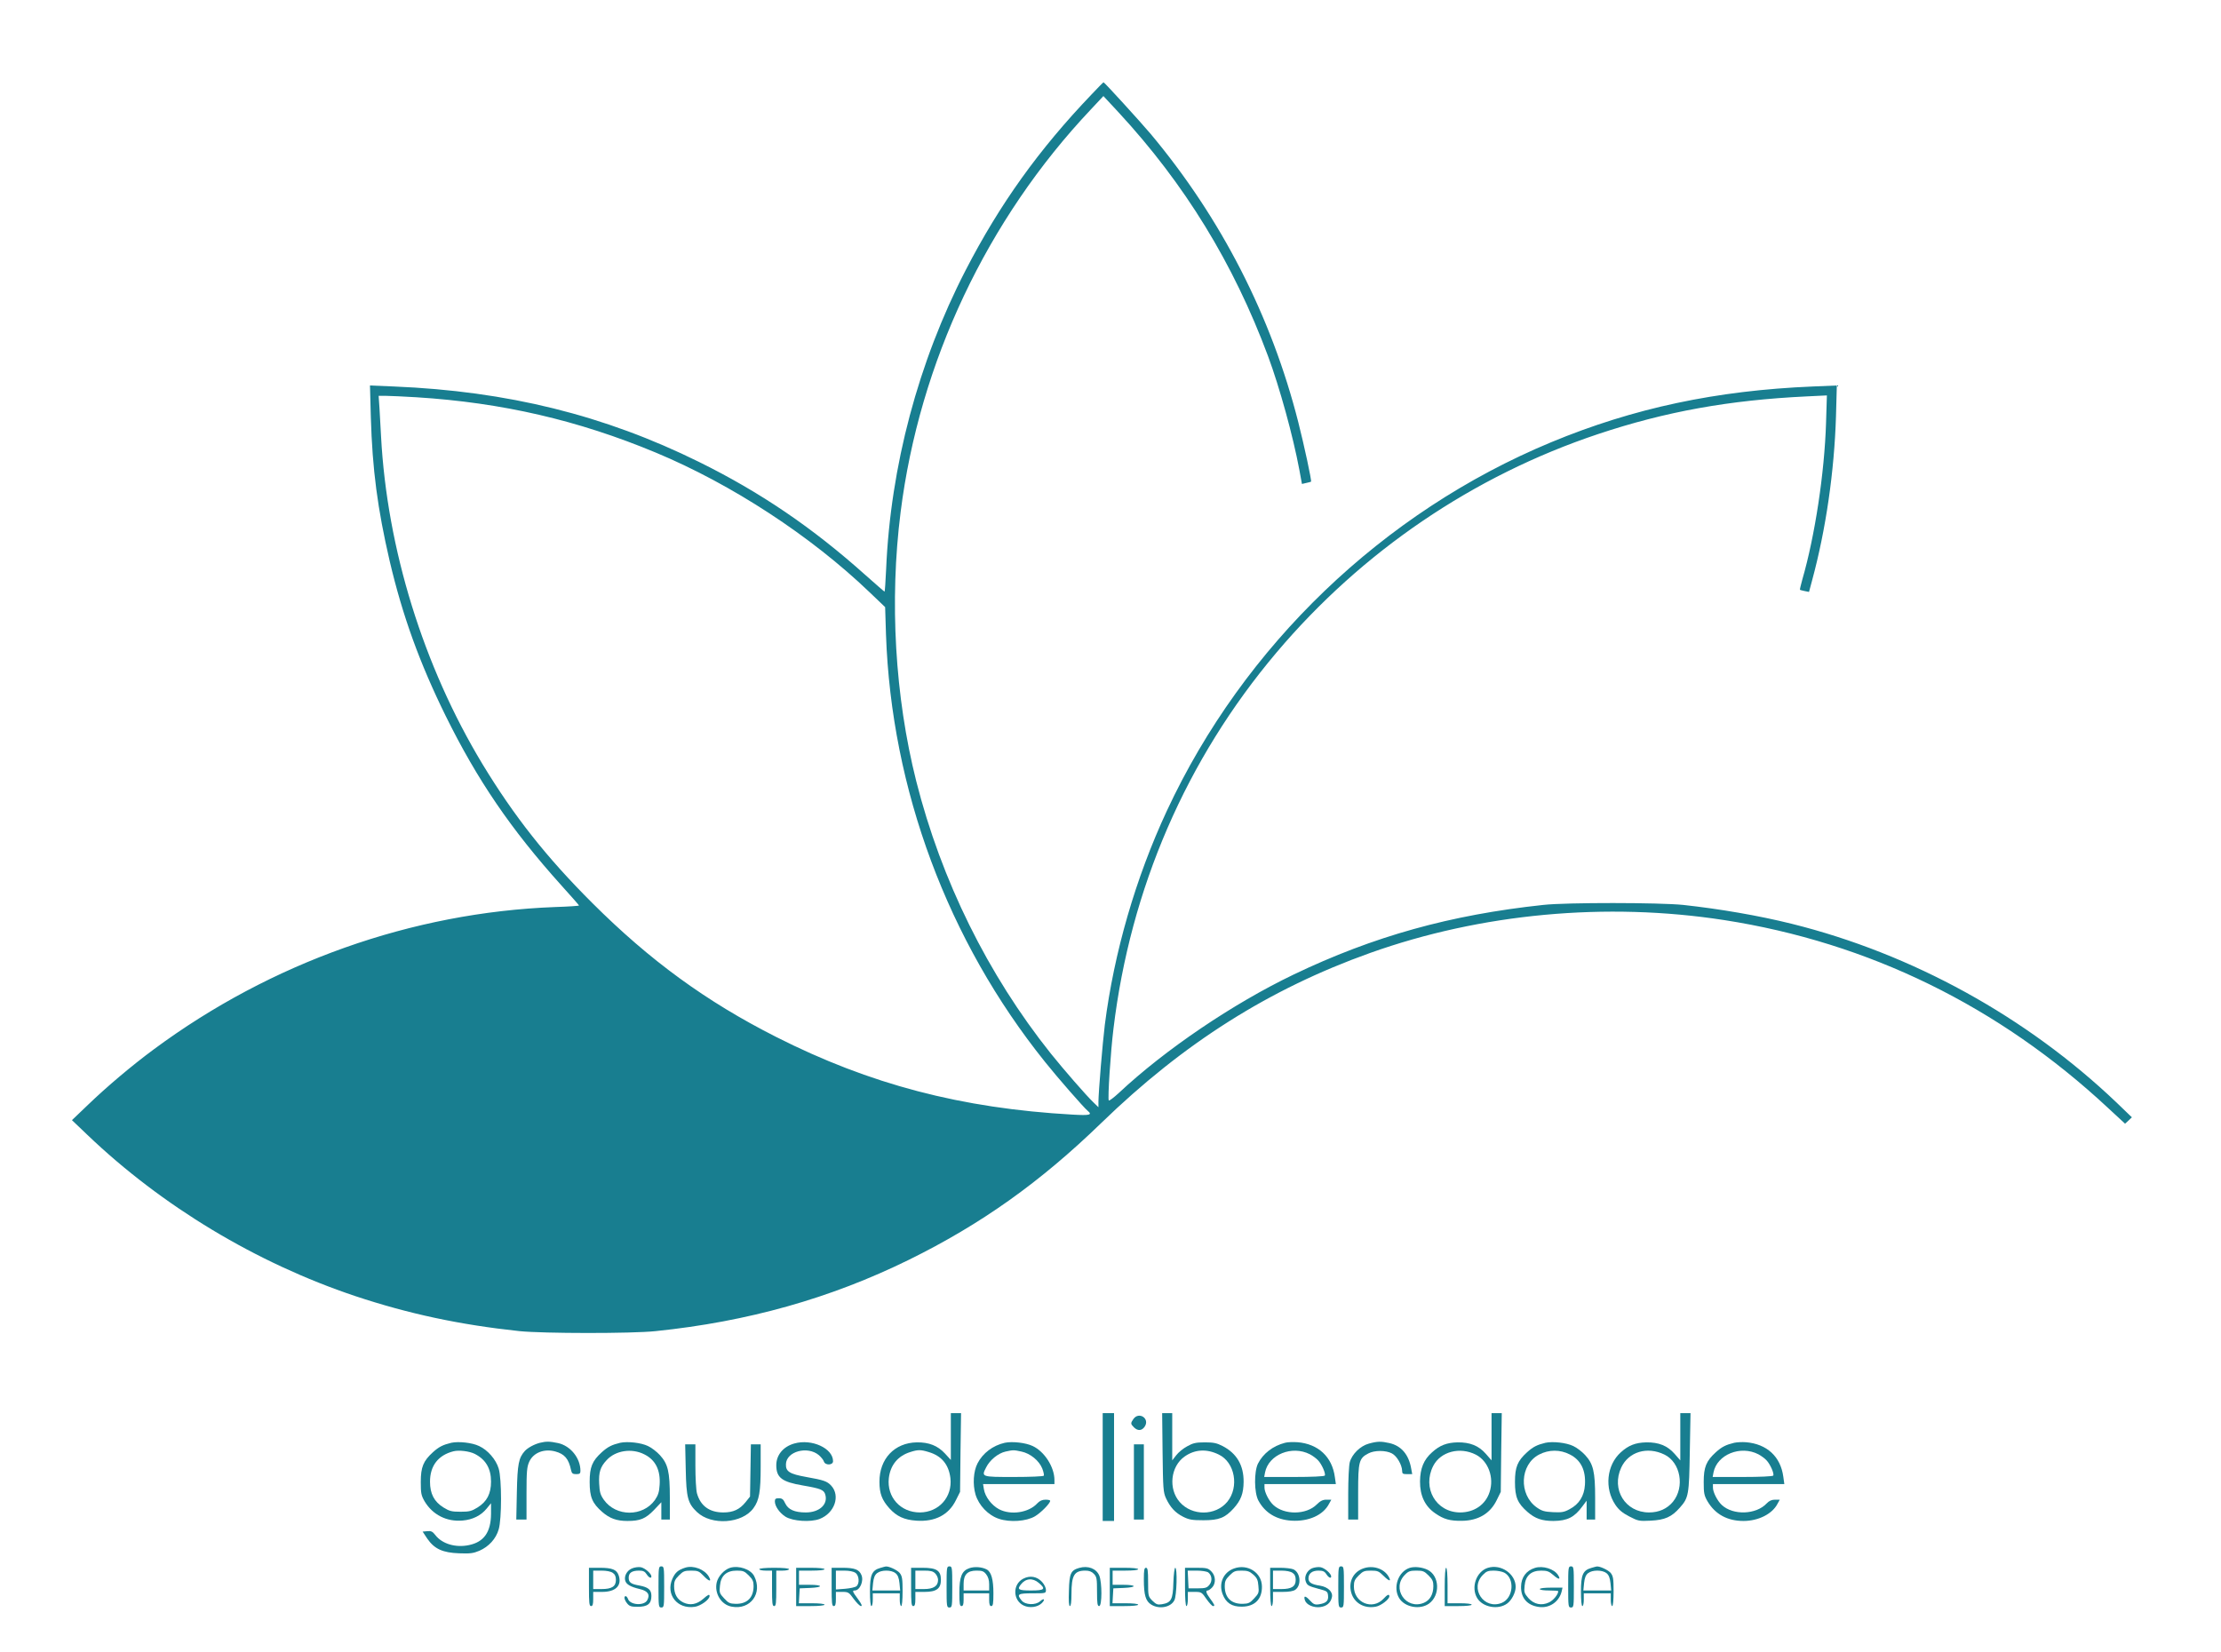
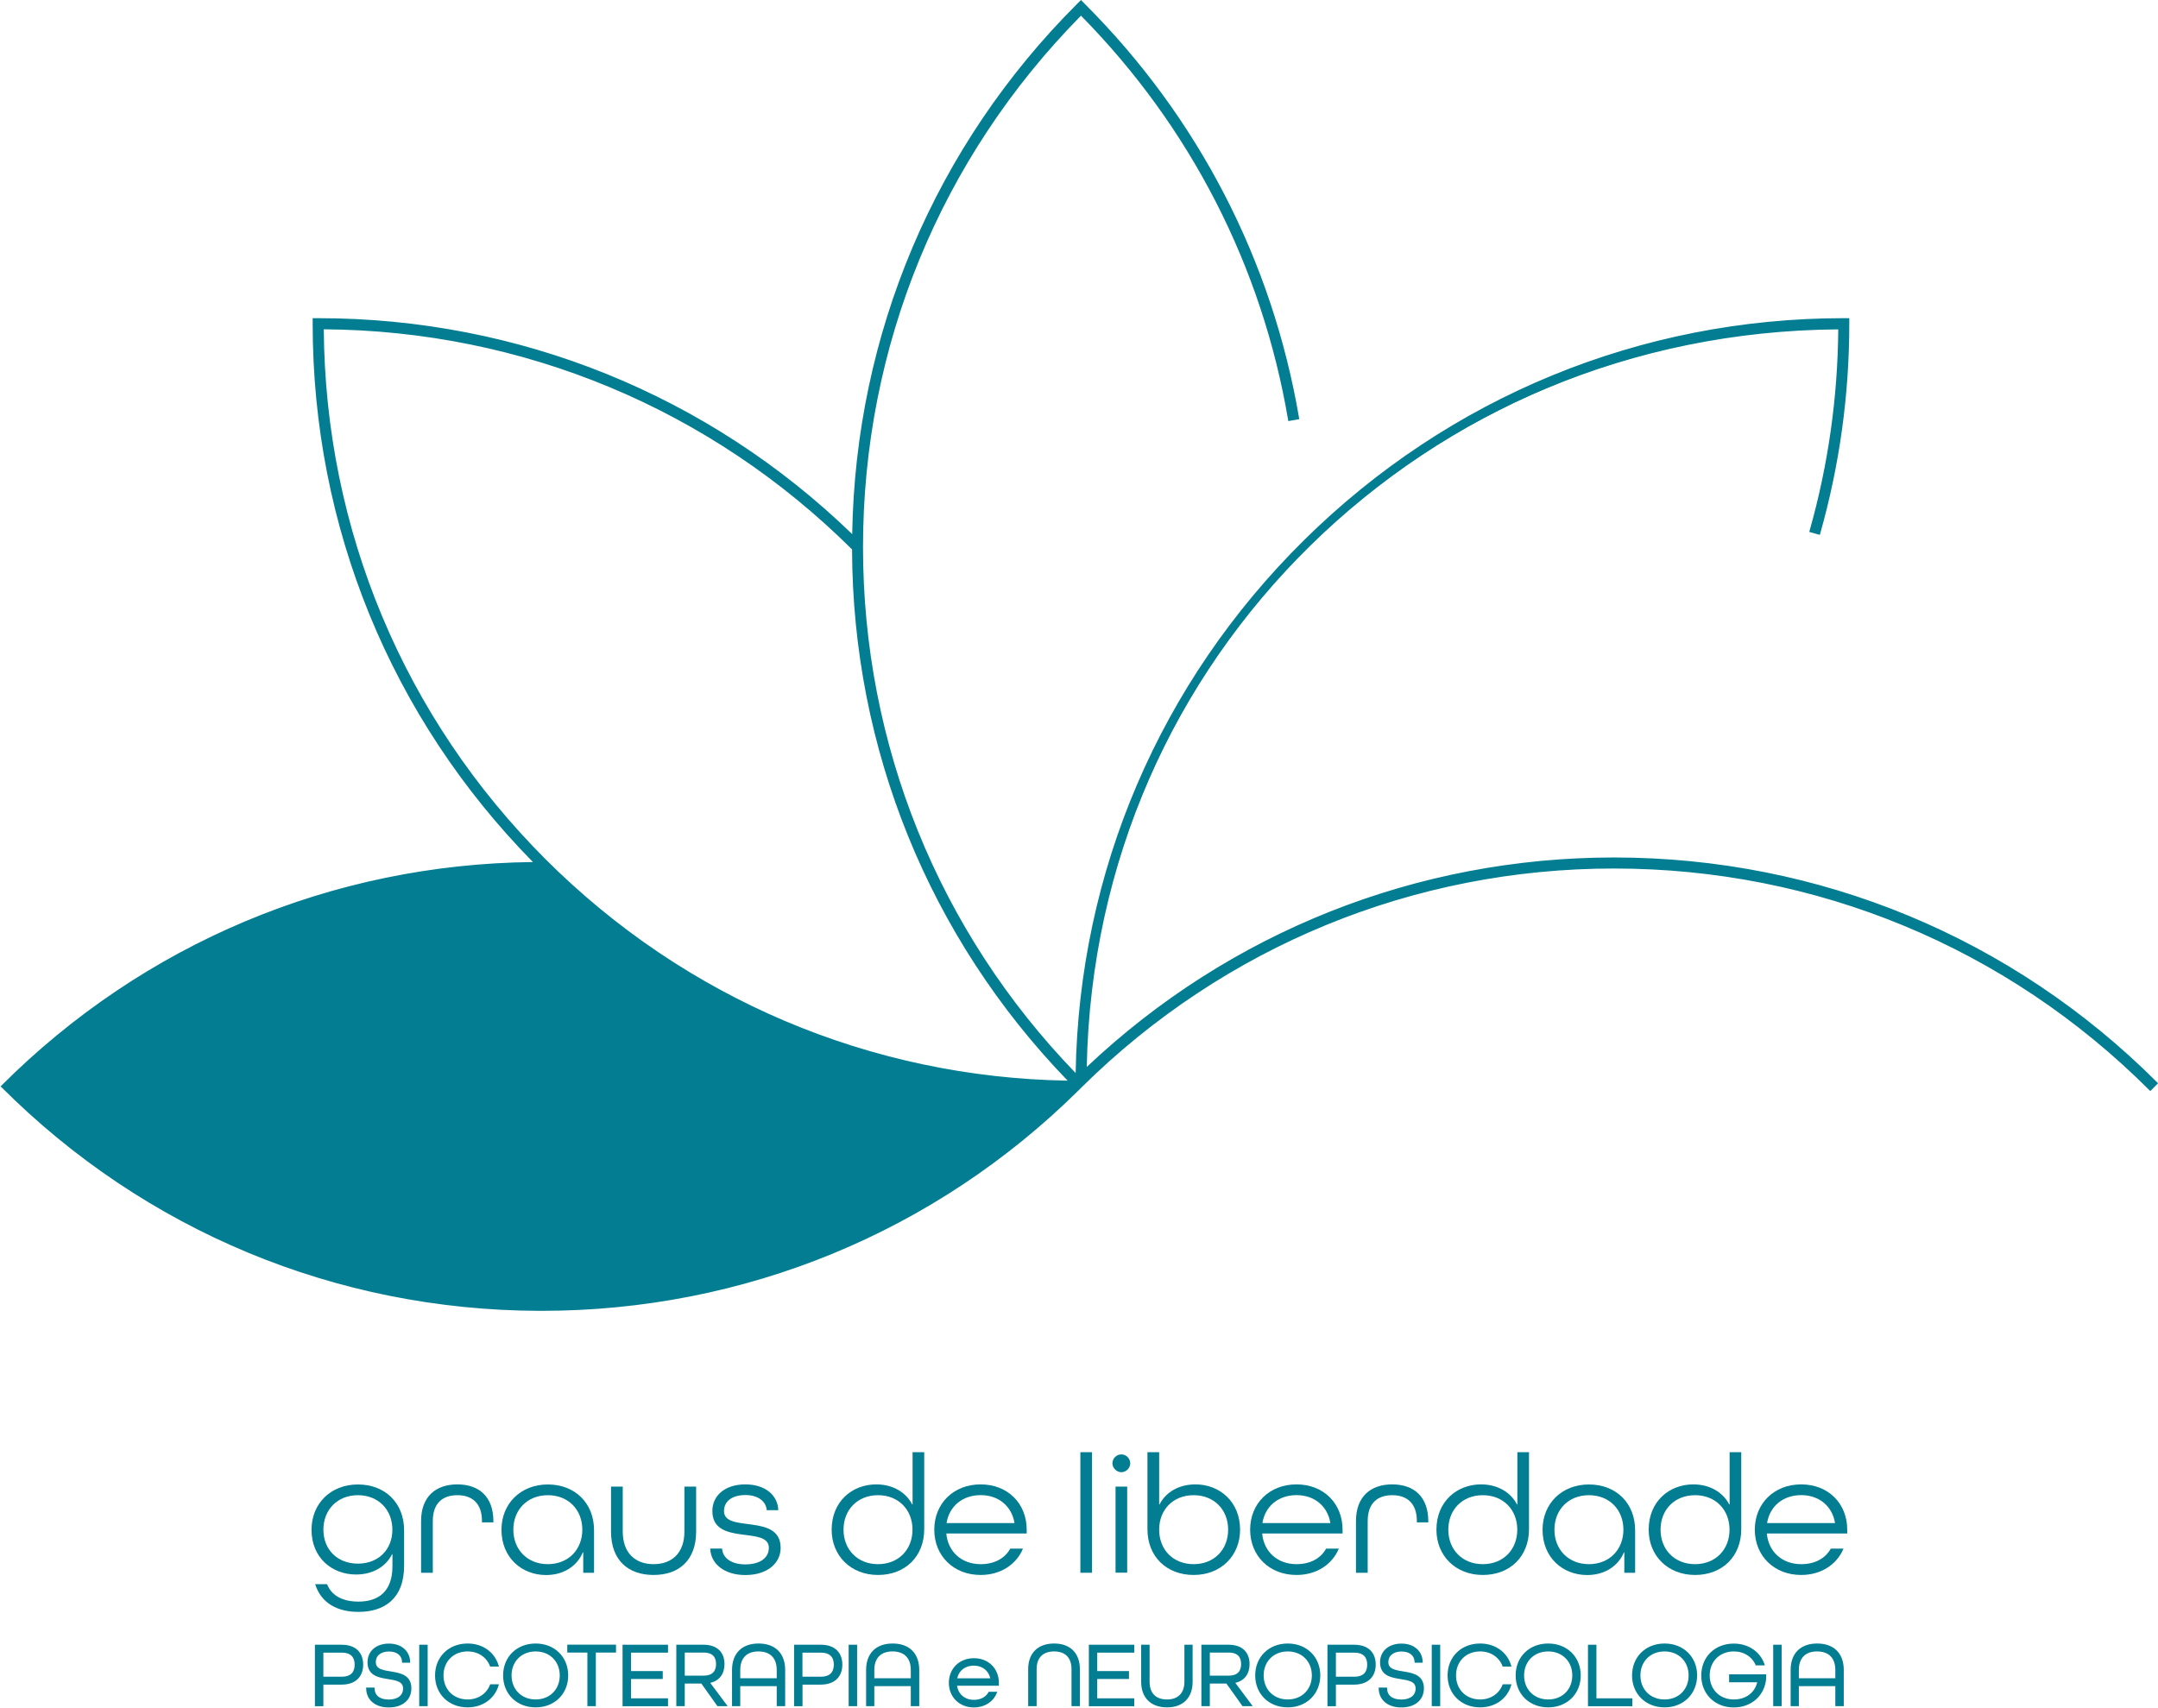
- <svg xmlns="http://www.w3.org/2000/svg" version="1.0" width="1565pt" height="1164pt" viewBox="0 0 1565 1164" preserveAspectRatio="xMidYMid meet">
-   <g transform="translate(0,1164) scale(0.1,-0.1)" fill="#187E90" stroke="none">
-     <path d="M7694 10977 c-375 -392 -649 -775 -890 -1242 -333 -646 -529 -1381 -560 -2107 -4 -87 -9 -158 -11 -158 -2 0 -63 53 -136 118 -373 334 -740 583 -1171 796 -668 330 -1350 499 -2150 532 l-169 7 6 -224 c11 -369 47 -643 133 -1014 91 -387 211 -718 394 -1090 224 -454 460 -800 817 -1197 68 -75 123 -138 123 -140 0 -3 -76 -8 -169 -11 -1007 -38 -2001 -391 -2826 -1002 -157 -116 -332 -264 -464 -391 l-114 -109 109 -104 c526 -503 1191 -903 1887 -1136 376 -125 735 -202 1157 -247 166 -17 791 -18 960 0 650 67 1232 231 1785 503 507 250 923 545 1355 964 580 563 1184 945 1896 1199 781 278 1661 360 2494 231 1017 -158 1935 -607 2704 -1324 l120 -111 24 22 24 23 -108 104 c-632 603 -1440 1049 -2289 1260 -233 58 -508 105 -765 133 -167 17 -821 18 -985 0 -655 -70 -1197 -221 -1760 -491 -427 -205 -906 -529 -1232 -835 -35 -32 -66 -56 -70 -52 -9 8 13 346 33 506 119 988 513 1898 1148 2650 602 713 1387 1247 2268 1541 474 158 922 239 1467 265 l144 7 -6 -194 c-11 -352 -78 -795 -167 -1103 -11 -38 -18 -71 -17 -73 2 -1 17 -6 34 -9 l30 -6 22 82 c97 358 156 768 168 1154 l6 219 -169 -7 c-679 -28 -1263 -152 -1844 -393 -1186 -493 -2166 -1433 -2708 -2598 -220 -473 -372 -998 -437 -1508 -16 -129 -44 -468 -45 -541 l0 -40 -36 35 c-51 49 -206 227 -300 344 -444 557 -771 1220 -948 1920 -150 596 -189 1270 -110 1895 133 1056 609 2064 1341 2839 l88 94 106 -114 c467 -505 811 -1066 1054 -1719 82 -221 176 -562 221 -803 l18 -98 30 7 c17 3 32 8 34 9 6 5 -49 259 -90 420 -190 748 -544 1438 -1039 2030 -76 90 -327 365 -333 365 -2 0 -39 -37 -82 -83z m-4759 -2137 c604 -38 1139 -162 1686 -390 535 -223 1093 -588 1505 -983 l111 -106 6 -193 c38 -1091 435 -2159 1121 -3013 86 -108 273 -322 300 -344 35 -29 17 -34 -106 -27 -784 44 -1429 213 -2090 548 -492 249 -888 538 -1294 943 -323 322 -552 613 -774 979 -417 691 -673 1518 -715 2311 -3 61 -8 149 -11 198 l-6 87 54 0 c29 0 125 -5 213 -10z" />
-     <path d="M6700 1515 l0 -165 -41 45 c-52 56 -113 80 -199 79 -157 -3 -264 -116 -263 -279 0 -82 18 -128 70 -186 52 -57 104 -81 190 -87 133 -9 228 41 279 145 l29 58 3 278 4 277 -36 0 -36 0 0 -165z m-157 -109 c92 -27 142 -88 154 -184 15 -133 -81 -241 -215 -242 -137 0 -234 108 -219 242 11 92 64 157 152 184 53 17 73 17 128 0z" />
-     <path d="M7770 1300 l0 -380 40 0 40 0 0 380 0 380 -40 0 -40 0 0 -380z" />
-     <path d="M8192 1403 c3 -257 5 -281 24 -323 30 -64 65 -102 120 -130 42 -21 62 -25 144 -25 110 0 152 17 213 84 51 57 69 104 70 186 1 117 -48 201 -148 253 -41 21 -63 26 -125 26 -64 0 -84 -5 -125 -28 -28 -15 -62 -43 -77 -63 l-28 -36 0 166 0 167 -36 0 -35 0 3 -277z m396 -15 c114 -55 145 -229 60 -333 -83 -100 -248 -101 -335 -2 -82 93 -65 251 34 321 72 51 156 56 241 14z" />
-     <path d="M10510 1514 l0 -167 -40 46 c-51 58 -112 82 -200 81 -76 -2 -125 -21 -179 -70 -59 -52 -84 -114 -85 -205 -1 -100 35 -176 107 -225 60 -42 104 -54 187 -53 116 1 200 51 246 145 l29 59 3 278 4 277 -36 0 -36 0 0 -166z m-110 -127 c87 -45 130 -162 96 -264 -29 -89 -109 -143 -208 -143 -170 1 -268 173 -189 328 52 101 188 137 301 79z" />
-     <path d="M11840 1514 l0 -167 -40 46 c-51 58 -112 82 -200 81 -76 -2 -125 -21 -179 -70 -100 -90 -117 -254 -38 -371 24 -35 49 -56 97 -81 62 -32 69 -34 150 -30 102 5 149 26 207 92 62 70 65 89 70 394 l5 272 -36 0 -36 0 0 -166z m-112 -126 c114 -55 145 -229 60 -333 -41 -49 -98 -75 -168 -75 -168 0 -268 162 -196 317 52 111 183 150 304 91z" />
-     <path d="M7986 1638 c-20 -29 -20 -34 4 -58 27 -27 56 -25 76 5 38 57 -41 109 -80 53z" />
-     <path d="M3180 1471 c-58 -14 -87 -28 -130 -67 -67 -61 -85 -104 -85 -209 0 -80 3 -95 27 -137 57 -95 156 -145 268 -135 70 6 129 35 169 84 l31 38 0 -75 c-1 -129 -50 -198 -155 -220 -94 -20 -189 8 -237 70 -20 26 -31 31 -57 28 l-33 -3 33 -50 c50 -72 108 -99 225 -103 77 -3 99 0 142 18 66 29 117 84 136 151 22 74 22 354 0 428 -19 64 -77 131 -138 159 -49 24 -145 34 -196 23z m165 -78 c78 -40 115 -103 115 -196 0 -85 -29 -141 -95 -182 -42 -26 -58 -30 -120 -30 -62 0 -78 4 -120 30 -66 41 -95 97 -95 182 0 112 58 187 165 214 39 10 112 1 150 -18z" />
-     <path d="M3805 1471 c-40 -10 -86 -35 -107 -58 -43 -48 -52 -91 -56 -290 l-4 -193 36 0 36 0 0 183 c0 157 3 188 19 224 29 64 104 94 183 73 66 -18 95 -51 112 -132 5 -23 12 -28 36 -28 24 0 30 4 30 23 0 90 -70 177 -158 196 -58 12 -82 13 -127 2z" />
-     <path d="M4370 1471 c-58 -14 -87 -28 -130 -67 -67 -61 -85 -104 -85 -209 0 -107 18 -150 89 -212 52 -45 101 -63 177 -63 90 0 128 16 187 77 l52 55 0 -61 0 -61 30 0 30 0 0 153 c0 185 -13 239 -71 302 -22 24 -59 52 -83 63 -49 24 -145 34 -196 23z m171 -82 c78 -39 114 -111 107 -215 -3 -50 -10 -72 -33 -106 -85 -120 -275 -119 -360 1 -25 36 -30 54 -33 115 -4 78 8 117 52 164 62 69 178 87 267 41z" />
-     <path d="M5597 1466 c-78 -22 -127 -81 -127 -153 0 -88 40 -118 188 -143 128 -22 149 -31 158 -67 18 -68 -44 -123 -138 -123 -79 0 -124 20 -145 64 -13 29 -22 36 -45 36 -22 0 -28 -4 -28 -22 0 -35 34 -82 75 -108 52 -32 176 -40 240 -16 106 41 148 163 82 235 -29 31 -52 39 -176 61 -118 21 -145 39 -143 90 2 90 152 131 232 64 16 -14 32 -34 35 -44 9 -30 65 -28 65 1 0 91 -150 160 -273 125z" />
-     <path d="M7080 1471 c-84 -19 -155 -73 -192 -145 -29 -56 -35 -148 -14 -220 23 -76 89 -146 165 -171 78 -26 193 -18 254 18 42 25 107 91 107 109 0 5 -15 8 -33 8 -23 0 -41 -8 -58 -26 -60 -66 -187 -85 -270 -41 -52 28 -97 87 -106 140 l-6 37 252 0 251 0 0 28 c0 92 -70 201 -153 240 -50 24 -145 34 -197 23z m118 -62 c62 -13 124 -64 146 -119 9 -23 14 -46 11 -51 -4 -5 -95 -9 -211 -9 -230 0 -230 0 -195 68 26 52 84 99 136 111 55 12 58 12 113 0z" />
-     <path d="M9055 1471 c-86 -22 -155 -76 -191 -147 -28 -58 -27 -204 3 -260 47 -87 126 -135 234 -142 120 -7 223 39 264 119 l16 29 -35 0 c-25 0 -43 -9 -68 -34 -74 -74 -229 -75 -306 -3 -31 29 -62 90 -62 122 l0 25 251 0 252 0 -7 49 c-19 143 -117 234 -263 246 -32 2 -71 1 -88 -4z m175 -81 c19 -10 45 -29 57 -42 27 -28 56 -95 48 -108 -4 -6 -94 -10 -217 -10 l-210 0 6 32 c25 126 190 193 316 128z" />
-     <path d="M9645 1465 c-59 -16 -118 -73 -134 -131 -6 -22 -11 -121 -11 -221 l0 -183 35 0 35 0 0 193 c0 215 6 239 72 273 43 23 123 23 166 0 35 -18 71 -81 72 -123 0 -20 5 -23 35 -23 l36 0 -7 38 c-17 100 -70 162 -154 181 -58 13 -84 13 -145 -4z" />
-     <path d="M10890 1471 c-58 -14 -87 -28 -130 -67 -67 -61 -85 -104 -85 -209 0 -107 18 -150 89 -212 53 -46 101 -63 182 -63 99 1 148 26 205 104 l29 39 0 -66 0 -67 30 0 30 0 0 153 c0 185 -13 239 -71 302 -22 24 -59 52 -83 63 -49 24 -145 34 -196 23z m171 -82 c78 -39 114 -111 107 -215 -5 -78 -41 -136 -108 -171 -38 -21 -56 -24 -117 -21 -60 3 -78 8 -114 33 -129 91 -120 302 16 373 69 36 148 36 216 1z" />
-     <path d="M12220 1471 c-58 -14 -87 -28 -130 -67 -67 -61 -85 -104 -85 -209 0 -80 3 -95 27 -137 54 -91 140 -138 253 -138 105 0 203 49 240 121 l16 29 -34 0 c-23 0 -41 -8 -58 -26 -74 -80 -237 -86 -317 -11 -31 29 -62 90 -62 122 l0 25 251 0 252 0 -7 51 c-19 143 -116 232 -264 244 -26 2 -63 0 -82 -4z m170 -81 c19 -10 45 -29 57 -42 27 -28 56 -95 48 -108 -4 -6 -94 -10 -217 -10 l-210 0 6 32 c25 126 190 193 316 128z" />
-     <path d="M4832 1283 c4 -199 15 -239 79 -300 102 -97 319 -82 398 27 41 56 51 116 51 295 l0 155 -34 0 -35 0 -3 -184 -3 -184 -31 -39 c-42 -52 -87 -73 -157 -73 -98 0 -161 46 -186 135 -6 22 -11 109 -11 193 l0 152 -36 0 -36 0 4 -177z" />
-     <path d="M7990 1195 l0 -265 35 0 35 0 0 265 0 265 -35 0 -35 0 0 -265z" />
-     <path d="M4452 585 c-35 -15 -56 -55 -46 -87 8 -26 39 -43 102 -58 57 -13 74 -39 53 -78 -22 -42 -122 -35 -136 9 -4 10 -11 19 -16 19 -15 0 -10 -26 10 -51 16 -20 29 -24 74 -24 70 0 97 21 97 76 0 44 -21 62 -85 74 -59 10 -75 22 -75 55 0 35 23 50 74 50 27 0 40 -6 52 -25 16 -25 34 -33 34 -16 0 20 -46 60 -75 65 -16 3 -45 -1 -63 -9z" />
-     <path d="M4640 455 c0 -138 1 -145 20 -145 19 0 20 7 20 145 0 138 -1 145 -20 145 -19 0 -20 -7 -20 -145z" />
-     <path d="M4829 591 c-51 -16 -71 -34 -91 -78 -49 -111 34 -217 158 -198 41 6 104 51 104 76 0 15 -11 10 -46 -21 -44 -38 -91 -47 -138 -25 -44 21 -66 59 -66 116 0 33 6 47 34 75 30 30 40 34 86 34 47 0 56 -4 86 -35 40 -43 62 -47 38 -6 -30 50 -108 80 -165 62z" />
-     <path d="M5145 590 c-42 -13 -85 -60 -95 -104 -17 -77 32 -157 106 -170 132 -25 220 95 158 216 -25 48 -108 76 -169 58z m131 -54 c28 -28 34 -42 34 -75 0 -82 -46 -127 -128 -125 -39 1 -50 6 -80 39 -32 34 -34 41 -29 88 6 71 46 107 118 107 45 0 55 -4 85 -34z" />
-     <path d="M6203 589 c-59 -17 -73 -48 -73 -165 0 -63 4 -104 10 -104 6 0 10 20 10 45 l0 45 95 0 95 0 0 -45 c0 -25 5 -45 10 -45 6 0 10 41 10 104 0 89 -3 107 -20 129 -17 21 -79 50 -100 46 -3 0 -19 -5 -37 -10z m107 -37 c16 -13 24 -32 28 -70 l5 -52 -98 0 -98 0 5 52 c4 38 12 57 28 70 30 24 100 24 130 0z" />
-     <path d="M6670 455 c0 -138 1 -145 20 -145 19 0 20 7 20 145 0 138 -1 145 -20 145 -19 0 -20 -7 -20 -145z" />
-     <path d="M6830 587 c-53 -18 -70 -61 -70 -174 0 -76 3 -93 15 -93 11 0 15 12 15 45 l0 45 90 0 90 0 0 -45 c0 -33 4 -45 15 -45 12 0 15 17 15 90 0 97 -15 151 -47 168 -33 18 -87 22 -123 9z m119 -43 c14 -18 21 -41 21 -70 l0 -44 -90 0 -90 0 0 47 c0 65 27 93 91 93 39 0 51 -4 68 -26z" />
-     <path d="M7604 589 c-59 -17 -69 -39 -72 -160 -3 -74 0 -109 7 -109 7 0 11 30 11 84 0 133 19 166 98 166 27 0 45 -7 60 -23 20 -21 22 -34 22 -125 0 -84 3 -102 15 -102 21 0 21 166 1 215 -21 50 -80 72 -142 54z" />
-     <path d="M8695 585 c-75 -27 -109 -105 -80 -181 23 -61 65 -89 135 -88 91 0 144 53 142 143 -1 97 -101 161 -197 126z m136 -43 c26 -23 33 -38 36 -79 5 -47 3 -54 -29 -88 -30 -33 -41 -38 -80 -39 -82 -2 -128 43 -128 125 0 33 6 47 34 75 30 30 40 34 85 34 41 0 56 -5 82 -28z" />
-     <path d="M9244 586 c-35 -16 -56 -59 -43 -93 10 -27 18 -32 92 -52 58 -15 62 -18 65 -47 4 -37 -13 -53 -62 -61 -31 -5 -40 -1 -66 27 -32 35 -46 35 -35 1 10 -32 61 -54 108 -48 45 6 73 29 82 69 9 37 -27 73 -84 82 -60 9 -81 23 -81 51 0 35 26 55 70 55 31 0 43 -5 56 -25 16 -25 34 -33 34 -16 0 20 -46 60 -75 65 -16 3 -44 -1 -61 -8z" />
-     <path d="M9430 455 c0 -138 1 -145 20 -145 19 0 20 7 20 145 0 138 -1 145 -20 145 -19 0 -20 -7 -20 -145z" />
-     <path d="M9605 585 c-70 -25 -104 -94 -84 -169 20 -74 92 -116 174 -100 35 6 95 52 95 73 0 18 -14 13 -42 -18 -78 -82 -208 -27 -208 87 0 37 6 50 34 78 30 30 40 34 86 34 46 0 56 -4 87 -35 42 -42 60 -45 37 -6 -33 56 -111 81 -179 56z" />
-     <path d="M9935 590 c-82 -25 -122 -138 -76 -214 40 -65 148 -84 211 -38 79 58 74 194 -9 237 -38 19 -91 25 -126 15z m131 -54 c28 -28 34 -42 34 -75 0 -58 -24 -100 -67 -118 -126 -52 -230 102 -133 198 24 25 37 29 80 29 46 0 56 -4 86 -34z" />
-     <path d="M10485 590 c-82 -25 -122 -138 -76 -214 40 -65 148 -84 211 -38 32 23 60 78 60 117 0 92 -103 163 -195 135z m114 -34 c76 -40 66 -178 -16 -213 -126 -52 -230 102 -133 198 23 24 37 29 75 29 25 0 58 -6 74 -14z" />
-     <path d="M10815 589 c-61 -19 -96 -67 -97 -131 -2 -81 44 -133 125 -144 75 -11 143 36 161 109 l6 27 -80 0 c-47 0 -80 -4 -80 -10 0 -6 28 -10 65 -10 36 0 65 -2 65 -5 0 -23 -35 -65 -65 -79 -53 -25 -106 -14 -146 31 -28 33 -31 41 -26 87 6 70 46 106 117 106 41 0 55 -5 85 -31 38 -34 55 -34 34 -1 -27 44 -108 69 -164 51z" />
-     <path d="M11050 455 c0 -138 1 -145 20 -145 19 0 20 7 20 145 0 138 -1 145 -20 145 -19 0 -20 -7 -20 -145z" />
-     <path d="M11213 589 c-59 -17 -73 -48 -73 -165 0 -63 4 -104 10 -104 6 0 10 20 10 45 l0 45 95 0 95 0 0 -45 c0 -25 5 -45 10 -45 6 0 10 41 10 104 0 89 -3 107 -20 129 -17 21 -79 50 -100 46 -3 0 -19 -5 -37 -10z m107 -37 c16 -13 24 -32 28 -70 l5 -52 -98 0 -98 0 5 52 c4 38 12 57 28 70 30 24 100 24 130 0z" />
-     <path d="M4150 455 c0 -113 2 -135 15 -135 11 0 15 12 15 50 l0 50 63 0 c95 0 140 44 117 115 -14 42 -45 55 -135 55 l-75 0 0 -135z m168 99 c15 -10 22 -25 22 -49 0 -47 -29 -65 -102 -65 l-58 0 0 65 0 65 58 0 c36 0 66 -6 80 -16z" />
-     <path d="M5350 580 c0 -5 20 -10 45 -10 l45 0 0 -125 c0 -104 2 -125 15 -125 13 0 15 21 15 125 l0 125 45 0 c25 0 45 5 45 10 0 6 -42 10 -105 10 -63 0 -105 -4 -105 -10z" />
-     <path d="M5610 455 l0 -135 100 0 c60 0 100 4 100 10 0 6 -37 10 -91 10 l-90 0 3 53 3 52 73 3 c95 4 93 22 -3 22 l-75 0 0 50 0 50 90 0 c53 0 90 4 90 10 0 6 -40 10 -100 10 l-100 0 0 -135z" />
-     <path d="M5860 455 c0 -113 2 -135 15 -135 11 0 15 12 15 50 l0 50 45 0 c43 0 47 -3 81 -50 20 -27 43 -50 51 -50 10 0 4 15 -21 49 -40 54 -42 61 -23 61 36 0 65 67 47 109 -16 39 -48 51 -135 51 l-75 0 0 -135z m168 99 c26 -18 30 -75 7 -94 -8 -7 -44 -15 -80 -18 l-65 -5 0 67 0 66 58 0 c36 0 66 -6 80 -16z" />
-     <path d="M6420 455 c0 -113 2 -135 15 -135 11 0 15 12 15 50 l0 50 64 0 c85 0 116 23 116 85 0 66 -30 85 -131 85 l-79 0 0 -135z m170 95 c11 -11 20 -31 20 -45 0 -44 -32 -65 -100 -65 l-60 0 0 65 0 65 60 0 c47 0 64 -4 80 -20z" />
-     <path d="M7820 455 l0 -135 100 0 c60 0 100 4 100 10 0 6 -37 10 -91 10 l-90 0 3 53 3 52 73 3 c95 4 93 22 -3 22 l-75 0 0 50 0 50 90 0 c53 0 90 4 90 10 0 6 -40 10 -100 10 l-100 0 0 -135z" />
-     <path d="M8060 508 c0 -111 13 -154 53 -178 56 -34 137 -19 162 31 17 31 22 229 6 229 -5 0 -11 -47 -13 -105 -3 -119 -15 -141 -81 -152 -31 -5 -40 -1 -67 25 -29 30 -30 32 -30 131 0 83 -3 101 -15 101 -12 0 -15 -16 -15 -82z" />
-     <path d="M8350 455 c0 -83 4 -135 10 -135 6 0 10 23 10 50 l0 50 48 0 c47 0 50 -2 83 -50 19 -27 40 -50 47 -50 15 0 11 9 -24 57 -25 34 -30 53 -14 53 6 0 19 9 30 20 29 29 27 84 -5 115 -22 22 -32 25 -105 25 l-80 0 0 -135z m163 103 c27 -21 31 -61 9 -88 -17 -21 -28 -25 -84 -25 l-63 0 -3 63 -3 62 64 0 c35 0 70 -6 80 -12z" />
-     <path d="M8950 455 c0 -83 4 -135 10 -135 6 0 10 23 10 50 l0 50 68 0 c44 0 75 5 89 15 45 32 37 121 -13 144 -14 6 -56 11 -94 11 l-70 0 0 -135z m158 99 c15 -10 22 -25 22 -49 0 -47 -29 -65 -102 -65 l-58 0 0 65 0 65 58 0 c36 0 66 -6 80 -16z" />
-     <path d="M10180 455 l0 -135 95 0 c57 0 95 4 95 10 0 6 -35 10 -85 10 l-85 0 0 125 c0 77 -4 125 -10 125 -6 0 -10 -52 -10 -135z" />
-     <path d="M7210 513 c-76 -39 -74 -152 3 -189 42 -20 99 -12 128 17 27 27 16 38 -12 13 -32 -29 -105 -26 -130 5 -37 45 -27 51 76 51 95 0 95 0 95 25 0 14 -12 38 -27 55 -36 39 -85 48 -133 23z m109 -29 c53 -44 42 -54 -54 -54 -88 0 -100 7 -72 42 34 44 83 48 126 12z" />
+ <svg xmlns="http://www.w3.org/2000/svg" version="1.1" id="Camada_1" x="0px" y="0px" viewBox="0 0 283.46 224.38" style="enable-background:new 0 0 283.46 224.38;" xml:space="preserve">
+   <style type="text/css">
+ 	.st0{fill:#037D91;}
+ 	.st1{fill:#037D91;stroke:#037D91;stroke-width:0.25;stroke-miterlimit:10;}
+ </style>
+   <g>
+     <path class="st0" d="M212,112.8c-26.05,0-50.6,9.82-69.41,27.71c0.85-53.99,44.88-97.08,99.01-97.39   c-0.06,9.05-1.32,18.02-3.78,26.66l1.12,0.31c2.53-8.92,3.82-18.2,3.82-27.56v-0.58h-0.58c-55.1,0-100.02,44.46-100.75,99.38   c-18.21-18.7-28.21-43.31-28.21-69.44c0-26.41,10.21-51.26,28.77-70.02c14.47,14.64,23.93,33.06,27.35,53.3l1.15-0.2   c-3.51-20.67-13.22-39.46-28.1-54.34l-0.41-0.42l-0.42,0.42c-18.71,18.7-29.16,43.47-29.49,69.88   C93.16,52.08,68.26,41.95,41.8,41.95h-0.58v0.58c0,26.74,10.34,51.88,29.13,70.86c-25.38,0.19-50.69,9.97-70.06,29.33   c38.99,39,102.12,39.13,141.28,0.42c0.14-0.14,0.29-0.28,0.43-0.43c18.77-18.53,43.6-28.75,70-28.75   c26.61,0,51.63,10.37,70.44,29.18l0.81-0.83C264.23,123.28,238.93,112.8,212,112.8z M71.55,112.97   C52.88,94.3,42.53,69.5,42.38,43.11c26.31,0.15,51.01,10.44,69.68,29c0.06,26.34,10.17,51.14,28.53,70   C114.52,141.78,90.05,131.45,71.55,112.97z" />
+     <path class="st0" d="M71.14,172.21c-0.09,0-0.18,0-0.28,0c-26.7-0.07-51.8-10.51-70.68-29.39l-0.1-0.1l0.1-0.1   c18.68-18.67,43.46-29.09,69.82-29.37C51.35,94.28,41.07,69.18,41.07,42.53V41.8h0.73c26.34,0,51.24,10.07,70.14,28.37   c0.42-26.31,10.9-51.03,29.53-69.65L141.99,0l0.51,0.52c14.89,14.89,24.62,33.71,28.14,54.41l0.02,0.14l-1.44,0.25l-0.02-0.14   c-3.41-20.15-12.82-38.51-27.21-53.12c-18.46,18.72-28.63,43.51-28.63,69.82c0,25.94,9.92,50.47,27.93,69.09   c0.44-26.49,11.1-51.34,30.02-70.03c19.03-18.79,44.19-29.14,70.87-29.14h0.73v0.73c0,9.36-1.29,18.65-3.83,27.6l-0.04,0.14   l-1.39-0.39l0.04-0.14c2.43-8.56,3.7-17.47,3.77-26.47c-54.4,0.39-97.68,42.9-98.71,96.9c18.78-17.75,43.37-27.52,69.26-27.52   c26.95,0,52.3,10.5,71.36,29.56l0.1,0.1l-1.02,1.03l-0.1-0.1c-18.79-18.79-43.77-29.14-70.34-29.14c-26.33,0-51.16,10.2-69.9,28.71   c-0.09,0.1-0.19,0.2-0.29,0.29l-0.14,0.14C122.77,161.93,97.73,172.21,71.14,172.21z M0.5,142.72   c38.79,38.69,101.99,38.84,140.97,0.31l0.14-0.14c0.09-0.09,0.19-0.19,0.28-0.29c18.8-18.57,43.7-28.79,70.11-28.79   c26.6,0,51.61,10.34,70.44,29.12l0.61-0.62c-18.99-18.94-44.22-29.37-71.05-29.37c-25.93,0-50.55,9.83-69.31,27.67l-0.25,0.24   l0.01-0.35c0.41-26.12,10.91-50.6,29.57-68.92c18.63-18.3,43.34-28.46,69.58-28.61l0.15,0l0,0.15c-0.06,9.03-1.32,17.96-3.74,26.56   l0.84,0.23c2.51-8.88,3.78-18.09,3.78-27.38v-0.44h-0.44c-54.74,0-99.87,44.52-100.6,99.23l0,0.35l-0.24-0.25   c-18.22-18.71-28.26-43.41-28.26-69.54c0-26.43,10.23-51.34,28.81-70.13l0.1-0.1l0.1,0.1c14.46,14.63,23.92,33.04,27.37,53.24   l0.86-0.15c-3.52-20.59-13.22-39.3-28.03-54.12l-0.31-0.31l-0.31,0.31c-18.65,18.64-29.11,43.43-29.45,69.78l0,0.34l-0.24-0.24   C93.1,52.22,68.18,42.09,41.8,42.09h-0.44v0.44c0,26.68,10.33,51.81,29.09,70.76l0.24,0.25l-0.34,0   C43.99,113.73,19.19,124.09,0.5,142.72z M140.93,142.26l-0.35,0c-26.08-0.34-50.63-10.7-69.14-29.19l0,0   C52.76,94.39,42.39,69.54,42.24,43.11l0-0.15l0.15,0c26.32,0.15,51.11,10.47,69.78,29.05l0.04,0.04v0.06   c0.06,26.27,10.17,51.09,28.49,69.9L140.93,142.26z M71.65,112.87c18.37,18.35,42.72,28.67,68.59,29.1   c-18.2-18.82-28.25-43.59-28.32-69.79C93.33,53.71,68.7,43.44,42.53,43.26C42.72,69.56,53.06,94.27,71.65,112.87L71.65,112.87z" />
+   </g>
+   <g>
+     <path class="st0" d="M51.54,204.19H51.5c-0.82,1.63-2.54,2.66-4.72,2.66c-3.18,0-5.86-2.2-5.86-5.88c0-3.43,2.52-5.95,6.09-5.95   c3.57,0,6.07,2.43,6.07,6.02v4.65c0,4.37-2.63,6.07-6,6.07c-2.72,0-4.9-1.12-5.68-3.64h1.56c0.62,1.6,2.2,2.29,4.12,2.29   c2.61,0,4.47-1.31,4.47-4.65V204.19z M47.01,196.43c-2.7,0-4.53,1.92-4.53,4.53s1.83,4.46,4.53,4.46s4.53-1.85,4.53-4.46   S49.71,196.43,47.01,196.43z" />
+     <path class="st0" d="M63.31,200v-0.16c0-2.36-1.31-3.41-3.23-3.41c-1.95,0-3.23,1.05-3.23,3.41v6.78h-1.54v-6.78   c0-3.25,1.95-4.83,4.76-4.83c2.82,0,4.74,1.58,4.74,4.85V200H63.31z" />
+     <path class="st0" d="M78.03,206.62h-1.42v-2.68h-0.05c-0.76,1.81-2.54,2.98-4.83,2.98c-3.18,0-5.86-2.27-5.86-5.95   c0-3.43,2.52-5.95,6.09-5.95c3.57,0,6.07,2.45,6.07,6.02V206.62z M76.49,200.96c0-2.61-1.83-4.53-4.53-4.53s-4.53,1.92-4.53,4.53   s1.83,4.53,4.53,4.53S76.49,203.57,76.49,200.96z" />
+     <path class="st0" d="M89.91,195.3h1.53v5.91c0,3.75-2.24,5.7-5.59,5.7s-5.59-1.95-5.59-5.7v-5.91h1.54v5.91   c0,2.77,1.6,4.28,4.05,4.28c2.45,0,4.05-1.51,4.05-4.28V195.3z" />
+     <path class="st0" d="M100.71,198.4c-0.07-1.12-1.1-1.99-2.79-1.99c-1.76,0-2.82,0.82-2.82,2.11c0,2.93,7.44,0.21,7.44,4.83   c0,2.06-1.81,3.57-4.63,3.57c-2.79,0-4.56-1.49-4.62-3.48h1.56c0.07,1.21,1.17,2.08,3.05,2.08c1.99,0,3.09-0.89,3.09-2.18   c0-2.93-7.42-0.18-7.42-4.83c0-2.04,1.67-3.5,4.33-3.5c2.66,0,4.28,1.47,4.33,3.39H100.71z" />
+     <path class="st0" d="M109.24,200.96c0-3.69,2.68-5.95,5.86-5.95c2.17,0,3.89,1.03,4.72,2.63h0.05v-6.86h1.53v10.11   c0,3.6-2.5,6.02-6.07,6.02S109.24,204.39,109.24,200.96z M119.86,200.96c0-2.61-1.83-4.53-4.53-4.53s-4.53,1.92-4.53,4.53   s1.83,4.53,4.53,4.53S119.86,203.57,119.86,200.96z" />
+     <path class="st0" d="M124.3,201.46c0.21,2.36,1.97,4.03,4.51,4.03c1.79,0,3.16-0.73,3.89-2.04h1.67c-0.87,2.08-2.93,3.46-5.56,3.46   c-3.57,0-6.09-2.52-6.09-5.95s2.52-5.95,6.09-5.95c3.57,0,6.05,2.52,6.05,5.95v0.5H124.3z M124.34,200.04v0.05h8.91v-0.05   c-0.37-2.15-2.06-3.62-4.44-3.62C126.4,196.43,124.71,197.89,124.34,200.04z" />
+     <path class="st0" d="M141.91,206.62v-15.84h1.53v15.84H141.91z" />
+     <path class="st0" d="M146.12,192.24c0-0.64,0.53-1.17,1.17-1.17c0.64,0,1.17,0.53,1.17,1.17c0,0.62-0.53,1.17-1.17,1.17   C146.65,193.4,146.12,192.85,146.12,192.24z M146.53,206.62V195.3h1.53v11.31H146.53z" />
+     <path class="st0" d="M150.72,200.89v-10.11h1.54v6.86h0.05c0.82-1.6,2.52-2.63,4.72-2.63c3.16,0,5.86,2.27,5.86,5.95   c0,3.43-2.52,5.95-6.09,5.95C153.22,206.91,150.72,204.49,150.72,200.89z M161.32,200.96c0-2.61-1.83-4.53-4.53-4.53   c-2.72,0-4.53,1.92-4.53,4.53s1.81,4.53,4.53,4.53C159.49,205.49,161.32,203.57,161.32,200.96z" />
+     <path class="st0" d="M165.79,201.46c0.21,2.36,1.97,4.03,4.51,4.03c1.79,0,3.16-0.73,3.89-2.04h1.67   c-0.87,2.08-2.93,3.46-5.56,3.46c-3.57,0-6.09-2.52-6.09-5.95s2.52-5.95,6.09-5.95c3.57,0,6.05,2.52,6.05,5.95v0.5H165.79z    M165.83,200.04v0.05h8.91v-0.05c-0.37-2.15-2.06-3.62-4.44-3.62C167.89,196.43,166.2,197.89,165.83,200.04z" />
+     <path class="st0" d="M186.11,200v-0.16c0-2.36-1.31-3.41-3.23-3.41c-1.95,0-3.23,1.05-3.23,3.41v6.78h-1.54v-6.78   c0-3.25,1.95-4.83,4.76-4.83c2.82,0,4.74,1.58,4.74,4.85V200H186.11z" />
+     <path class="st0" d="M188.68,200.96c0-3.69,2.68-5.95,5.86-5.95c2.17,0,3.89,1.03,4.72,2.63h0.05v-6.86h1.53v10.11   c0,3.6-2.5,6.02-6.07,6.02C191.2,206.91,188.68,204.39,188.68,200.96z M199.3,200.96c0-2.61-1.83-4.53-4.53-4.53   s-4.53,1.92-4.53,4.53s1.83,4.53,4.53,4.53S199.3,203.57,199.3,200.96z" />
+     <path class="st0" d="M214.78,206.62h-1.42v-2.68h-0.05c-0.76,1.81-2.54,2.98-4.83,2.98c-3.18,0-5.86-2.27-5.86-5.95   c0-3.43,2.52-5.95,6.09-5.95s6.07,2.45,6.07,6.02V206.62z M213.24,200.96c0-2.61-1.83-4.53-4.53-4.53s-4.53,1.92-4.53,4.53   s1.83,4.53,4.53,4.53S213.24,203.57,213.24,200.96z" />
+     <path class="st0" d="M216.56,200.96c0-3.69,2.68-5.95,5.86-5.95c2.17,0,3.89,1.03,4.72,2.63h0.05v-6.86h1.53v10.11   c0,3.6-2.5,6.02-6.07,6.02C219.08,206.91,216.56,204.39,216.56,200.96z M227.18,200.96c0-2.61-1.83-4.53-4.53-4.53   s-4.53,1.92-4.53,4.53s1.83,4.53,4.53,4.53S227.18,203.57,227.18,200.96z" />
+     <path class="st0" d="M232.08,201.46c0.21,2.36,1.97,4.03,4.51,4.03c1.79,0,3.16-0.73,3.89-2.04h1.67   c-0.87,2.08-2.93,3.46-5.56,3.46c-3.57,0-6.09-2.52-6.09-5.95s2.52-5.95,6.09-5.95c3.57,0,6.05,2.52,6.05,5.95v0.5H232.08z    M232.12,200.04v0.05h8.91v-0.05c-0.37-2.15-2.06-3.62-4.44-3.62C234.18,196.43,232.49,197.89,232.12,200.04z" />
+   </g>
+   <g>
+     <path class="st1" d="M41.49,224.02v-7.82h3.37c1.88,0,2.72,1.05,2.72,2.49c0,1.42-0.85,2.5-2.72,2.5h-2.51v2.84H41.49z    M44.88,220.4c1.35,0,1.83-0.74,1.83-1.71c0-0.97-0.49-1.7-1.83-1.7h-2.53v3.41H44.88z" />
+     <path class="st1" d="M52.94,218.31c-0.05-0.9-0.73-1.47-1.85-1.47c-1.13,0-1.85,0.6-1.85,1.52c0,2.2,4.67,0.36,4.67,3.45   c0,1.46-1.12,2.38-2.84,2.38c-1.69,0-2.81-0.9-2.85-2.36h0.85c0.04,0.99,0.76,1.57,2,1.57s2-0.61,2-1.57   c0-2.24-4.67-0.36-4.67-3.45c0-1.39,1.07-2.33,2.68-2.33c1.57,0,2.62,0.9,2.67,2.26H52.94z" />
+     <path class="st1" d="M55.19,224.02v-7.82h0.86v7.82H55.19z" />
+     <path class="st1" d="M64.47,218.82c-0.47-1.2-1.6-1.99-3.05-1.99c-1.94,0-3.29,1.39-3.29,3.28s1.35,3.28,3.29,3.28   c1.45,0,2.58-0.79,3.05-1.99h0.9c-0.5,1.66-2,2.78-3.95,2.78c-2.43,0-4.15-1.72-4.15-4.07c0-2.35,1.71-4.07,4.15-4.07   c1.95,0,3.45,1.11,3.95,2.78H64.47z" />
+     <path class="st1" d="M70.36,224.18c-2.43,0-4.15-1.72-4.15-4.07c0-2.35,1.71-4.07,4.15-4.07c2.43,0,4.15,1.72,4.15,4.07   C74.51,222.45,72.79,224.18,70.36,224.18z M73.65,220.11c0-1.89-1.35-3.28-3.29-3.28c-1.94,0-3.29,1.39-3.29,3.28   s1.35,3.28,3.29,3.28C72.3,223.39,73.65,222,73.65,220.11z" />
+     <path class="st1" d="M77.28,224.02v-7.04h-2.64v-0.79h6.15v0.79h-2.65v7.04H77.28z" />
+     <path class="st1" d="M81.9,224.02v-7.82h5.72v0.79h-4.86v2.67h4.17v0.79h-4.17v2.79h4.86v0.79H81.9z" />
+     <path class="st1" d="M94.3,224.02l-2.11-2.97h-2.37v2.97h-0.86v-7.82h3.44c1.83,0,2.64,1.03,2.64,2.42c0,1.21-0.61,2.14-1.95,2.38   v0.02l2.24,3H94.3z M92.42,220.26c1.3,0,1.76-0.72,1.76-1.65c0-0.93-0.46-1.63-1.76-1.63h-2.6v3.28H92.42z" />
+     <path class="st1" d="M102.15,224.02v-2.63h-5.04v2.63h-0.83v-4.63c0-2.06,1.19-3.35,3.36-3.35c2.18,0,3.37,1.29,3.37,3.35v4.63   H102.15z M102.15,219.39c0-1.58-0.86-2.56-2.53-2.56c-1.64,0-2.51,0.98-2.51,2.56v1.21h5.04V219.39z" />
+     <path class="st1" d="M104.43,224.02v-7.82h3.37c1.88,0,2.72,1.05,2.72,2.49c0,1.42-0.85,2.5-2.72,2.5h-2.51v2.84H104.43z    M107.81,220.4c1.35,0,1.84-0.74,1.84-1.71c0-0.97-0.49-1.7-1.84-1.7h-2.53v3.41H107.81z" />
+     <path class="st1" d="M111.6,224.02v-7.82h0.86v7.82H111.6z" />
+     <path class="st1" d="M119.76,224.02v-2.63h-5.04v2.63h-0.83v-4.63c0-2.06,1.19-3.35,3.36-3.35c2.18,0,3.37,1.29,3.37,3.35v4.63   H119.76z M119.76,219.39c0-1.58-0.86-2.56-2.53-2.56c-1.64,0-2.51,0.98-2.51,2.56v1.21h5.04V219.39z" />
+     <path class="st1" d="M125.57,221.33c0.11,1.23,1.02,2.11,2.35,2.11c0.93,0,1.64-0.38,2.03-1.06h0.87   c-0.45,1.09-1.52,1.81-2.89,1.81c-1.86,0-3.17-1.32-3.17-3.11s1.31-3.11,3.17-3.11c1.86,0,3.15,1.32,3.15,3.11v0.26H125.57z    M125.59,220.59v0.02h4.63v-0.02c-0.19-1.12-1.07-1.89-2.31-1.89C126.66,218.7,125.78,219.46,125.59,220.59z" />
+     <path class="st1" d="M140.87,224.02v-4.75c0-1.51-0.83-2.44-2.41-2.44c-1.58,0-2.42,0.93-2.42,2.44v4.75h-0.86v-4.75   c0-1.97,1.17-3.23,3.28-3.23c2.1,0,3.26,1.26,3.26,3.23v4.75H140.87z" />
+     <path class="st1" d="M143.15,224.02v-7.82h5.72v0.79H144v2.67h4.17v0.79H144v2.79h4.86v0.79H143.15z" />
+     <path class="st1" d="M155.7,216.2h0.83v4.75c0,1.97-1.16,3.23-3.23,3.23c-2.11,0-3.28-1.26-3.28-3.23v-4.75h0.86v4.75   c0,1.51,0.83,2.44,2.41,2.44c1.57,0,2.41-0.95,2.41-2.44V216.2z" />
+     <path class="st1" d="M163.27,224.02l-2.11-2.97h-2.37v2.97h-0.86v-7.82h3.44c1.83,0,2.64,1.03,2.64,2.42   c0,1.21-0.61,2.14-1.95,2.38v0.02l2.24,3H163.27z M161.39,220.26c1.3,0,1.76-0.72,1.76-1.65c0-0.93-0.46-1.63-1.76-1.63h-2.6v3.28   H161.39z" />
+     <path class="st1" d="M169.15,224.18c-2.43,0-4.15-1.72-4.15-4.07c0-2.35,1.72-4.07,4.15-4.07c2.43,0,4.15,1.72,4.15,4.07   C173.29,222.45,171.58,224.18,169.15,224.18z M172.44,220.11c0-1.89-1.35-3.28-3.29-3.28c-1.94,0-3.29,1.39-3.29,3.28   s1.35,3.28,3.29,3.28C171.09,223.39,172.44,222,172.44,220.11z" />
+     <path class="st1" d="M174.49,224.02v-7.82h3.37c1.88,0,2.72,1.05,2.72,2.49c0,1.42-0.85,2.5-2.72,2.5h-2.51v2.84H174.49z    M177.88,220.4c1.35,0,1.83-0.74,1.83-1.71c0-0.97-0.49-1.7-1.83-1.7h-2.53v3.41H177.88z" />
+     <path class="st1" d="M185.94,218.31c-0.05-0.9-0.73-1.47-1.85-1.47c-1.13,0-1.85,0.6-1.85,1.52c0,2.2,4.67,0.36,4.67,3.45   c0,1.46-1.12,2.38-2.84,2.38c-1.69,0-2.81-0.9-2.85-2.36h0.85c0.04,0.99,0.76,1.57,2,1.57c1.24,0,2-0.61,2-1.57   c0-2.24-4.67-0.36-4.67-3.45c0-1.39,1.07-2.33,2.68-2.33c1.57,0,2.62,0.9,2.67,2.26H185.94z" />
+     <path class="st1" d="M188.19,224.02v-7.82h0.86v7.82H188.19z" />
+     <path class="st1" d="M197.47,218.82c-0.47-1.2-1.6-1.99-3.05-1.99c-1.94,0-3.29,1.39-3.29,3.28s1.35,3.28,3.29,3.28   c1.45,0,2.58-0.79,3.05-1.99h0.9c-0.5,1.66-2,2.78-3.95,2.78c-2.43,0-4.15-1.72-4.15-4.07c0-2.35,1.71-4.07,4.15-4.07   c1.95,0,3.45,1.11,3.95,2.78H197.47z" />
+     <path class="st1" d="M203.36,224.18c-2.43,0-4.15-1.72-4.15-4.07c0-2.35,1.71-4.07,4.15-4.07c2.43,0,4.15,1.72,4.15,4.07   C207.51,222.45,205.79,224.18,203.36,224.18z M206.65,220.11c0-1.89-1.35-3.28-3.29-3.28c-1.94,0-3.29,1.39-3.29,3.28   s1.35,3.28,3.29,3.28C205.31,223.39,206.65,222,206.65,220.11z" />
+     <path class="st1" d="M208.71,224.02v-7.82h0.86v7.04h4.72v0.79H208.71z" />
+     <path class="st1" d="M218.65,224.18c-2.43,0-4.15-1.72-4.15-4.07c0-2.35,1.71-4.07,4.15-4.07c2.43,0,4.15,1.72,4.15,4.07   C222.79,222.45,221.07,224.18,218.65,224.18z M221.93,220.11c0-1.89-1.35-3.28-3.29-3.28c-1.94,0-3.29,1.39-3.29,3.28   s1.35,3.28,3.29,3.28C220.59,223.39,221.93,222,221.93,220.11z" />
+     <path class="st1" d="M230.71,218.65c-0.5-1.1-1.58-1.82-2.97-1.82c-1.94,0-3.29,1.39-3.29,3.28s1.35,3.28,3.29,3.28   c1.69,0,2.92-0.97,3.23-2.49v-0.02h-3.72v-0.79h4.62v0.41c-0.18,2.14-1.84,3.69-4.13,3.69c-2.43,0-4.15-1.72-4.15-4.07   c0-2.35,1.71-4.07,4.15-4.07c1.88,0,3.36,1.04,3.91,2.61H230.71z" />
+     <path class="st1" d="M233.04,224.02v-7.82h0.86v7.82H233.04z" />
+     <path class="st1" d="M241.2,224.02v-2.63h-5.04v2.63h-0.83v-4.63c0-2.06,1.19-3.35,3.36-3.35c2.18,0,3.37,1.29,3.37,3.35v4.63   H241.2z M241.2,219.39c0-1.58-0.86-2.56-2.53-2.56c-1.64,0-2.51,0.98-2.51,2.56v1.21h5.04V219.39z" />
  </g>
</svg>
